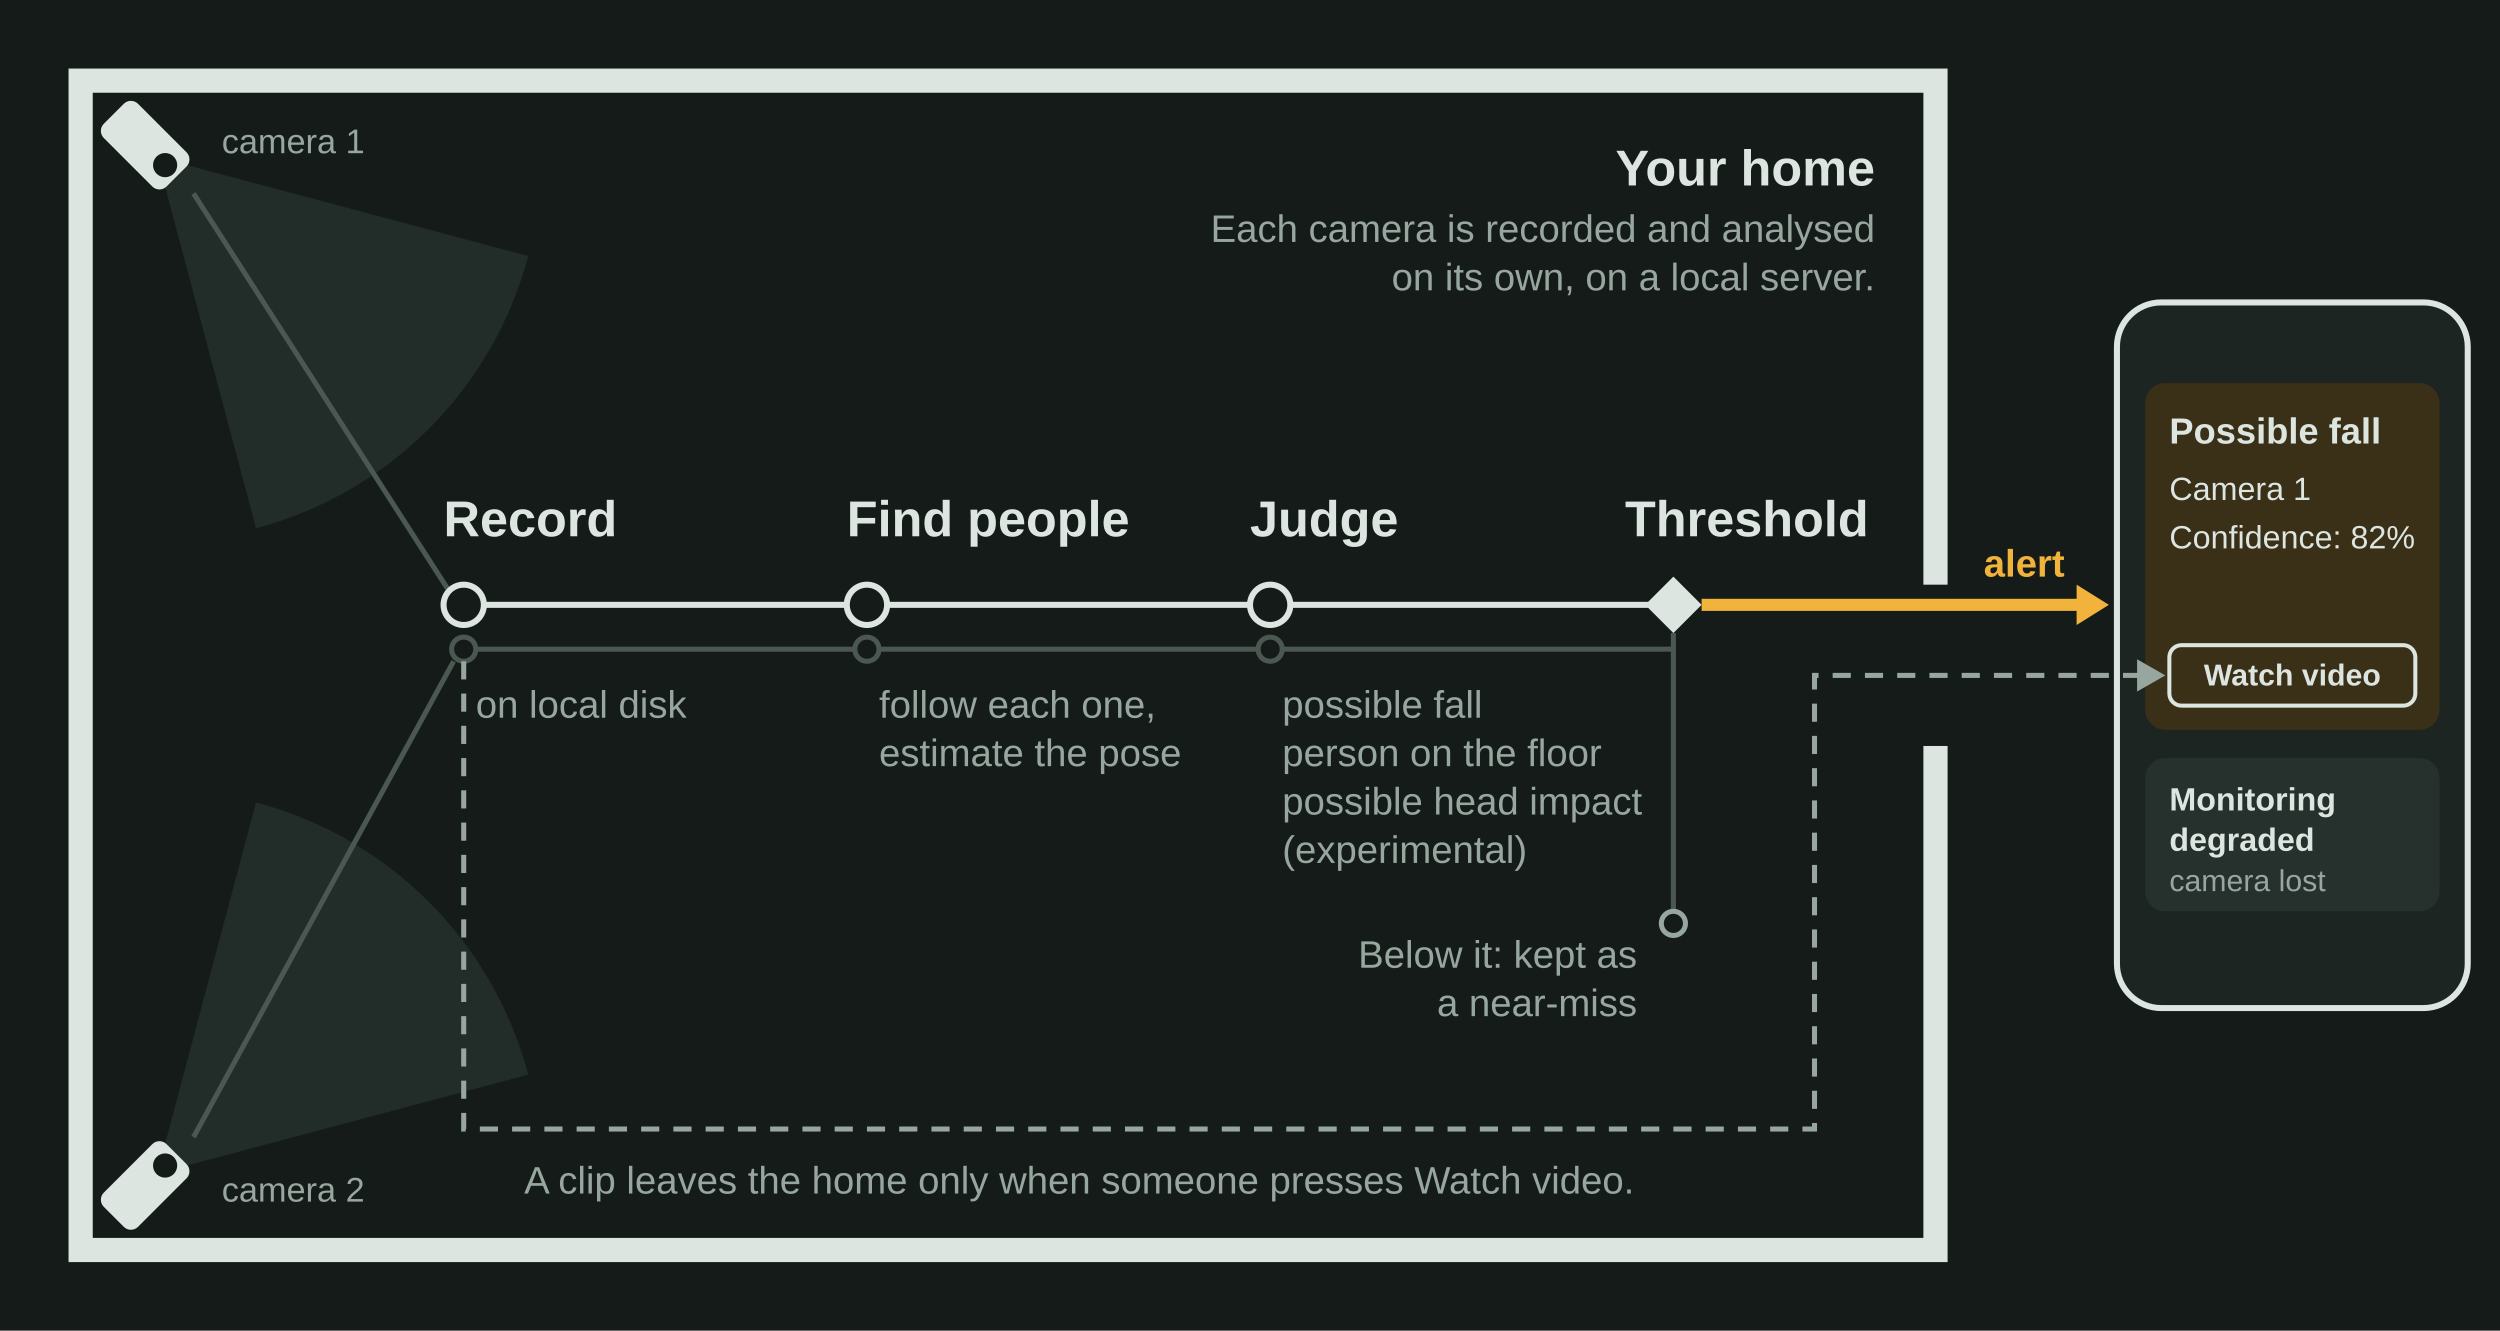
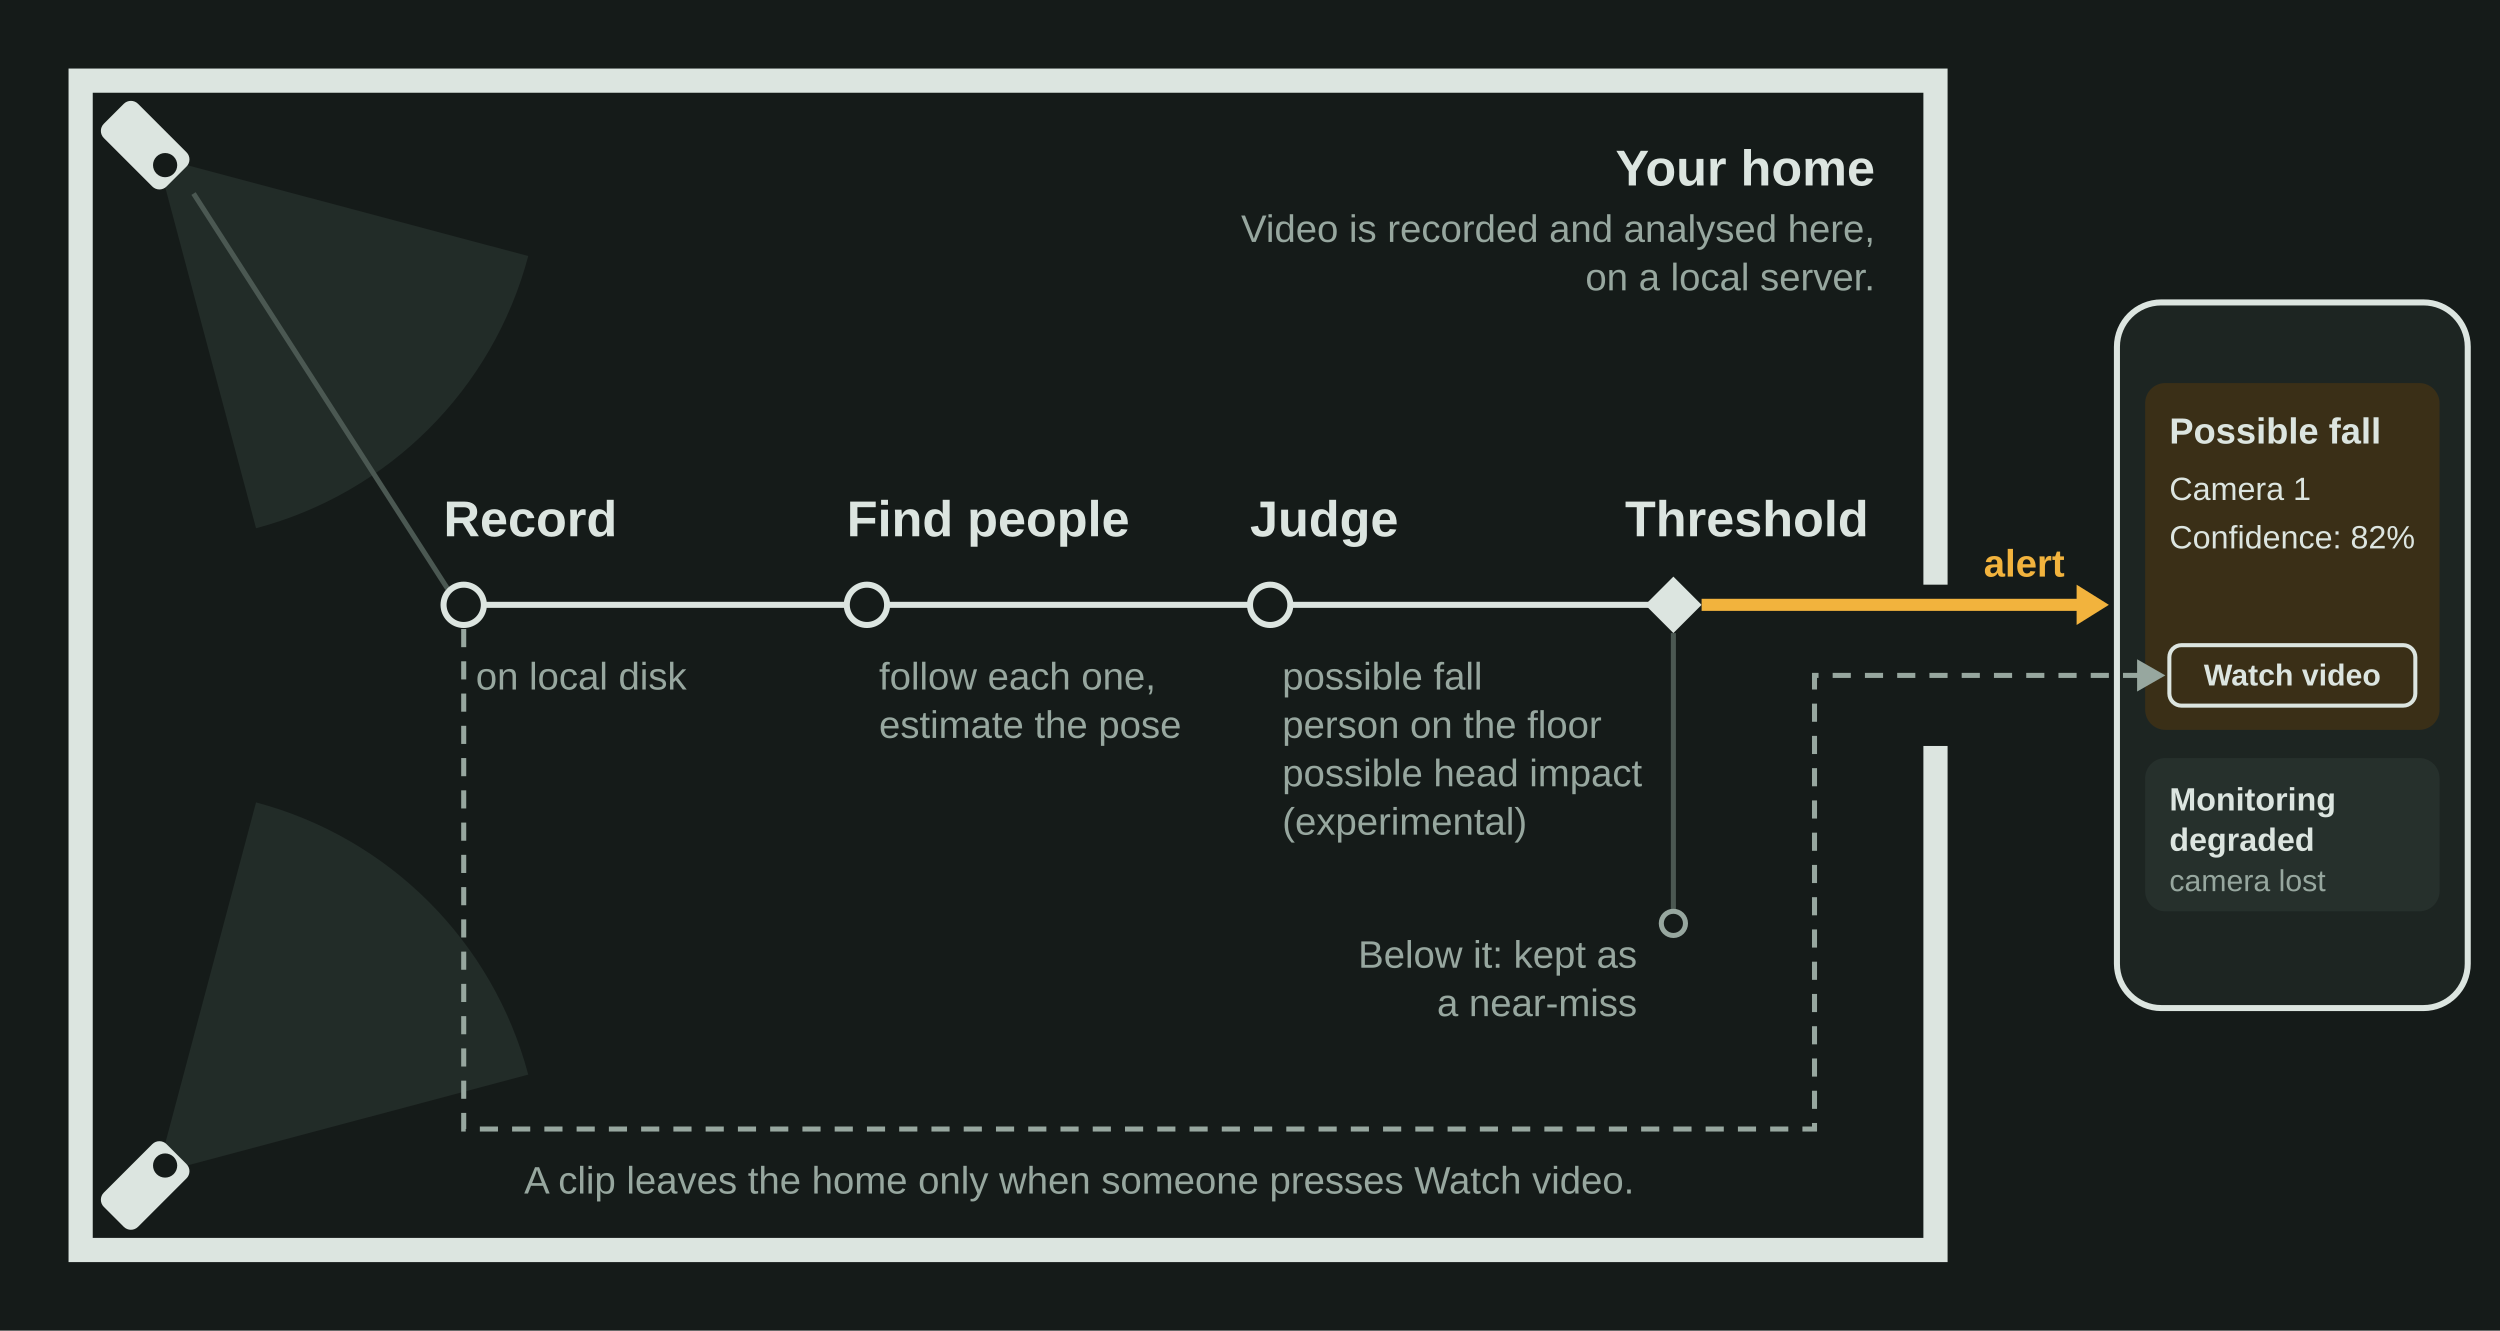
<svg xmlns="http://www.w3.org/2000/svg" viewBox="0 0 1240 660" width="1240" height="660" font-family="'Atkinson Hyperlegible', 'Segoe UI', 'Helvetica Neue', Arial, sans-serif" role="img" aria-labelledby="title desc">
  <rect width="1240" height="660" fill="#151B19" />
  <path d="M 78 78 L 262 127 A 190 190 0 0 1 127 262 Z" fill="#222C28" />
  <path d="M 78 582 L 127 398 A 190 190 0 0 1 262 533 Z" fill="#222C28" />
  <path d="M 960 290 V 40 H 40 V 620 H 960 V 370" fill="none" stroke="#DCE5E0" stroke-width="12" stroke-linejoin="miter" />
  <g transform="translate(72 72) rotate(45)">
    <rect x="-22" y="-12" width="44" height="24" rx="5" fill="#DCE5E0" />
    <circle cx="14" cy="0" r="6" fill="#151B19" />
  </g>
  <g transform="translate(72 588) rotate(-45)">
    <rect x="-22" y="-12" width="44" height="24" rx="5" fill="#DCE5E0" />
    <circle cx="14" cy="0" r="6" fill="#151B19" />
  </g>
  <text x="930" y="92" font-size="25" font-weight="700" fill="#DCE5E0" text-anchor="end">Your home</text>
-   <text x="930" y="120" font-size="19" font-weight="400" fill="#97A79F" text-anchor="end">Each camera is recorded and analysed</text>
-   <text x="930" y="144" font-size="19" font-weight="400" fill="#97A79F" text-anchor="end">on its own, on a local server.</text>
-   <text x="110" y="76" font-size="17" font-weight="400" fill="#97A79F" text-anchor="start">camera 1</text>
-   <text x="110" y="596" font-size="17" font-weight="400" fill="#97A79F" text-anchor="start">camera 2</text>
-   <path d="M 96 96 L 222 292 M 96 564 L 225 328" fill="none" stroke="#4B5852" stroke-width="2.5" />
-   <line x1="230" y1="322" x2="830" y2="322" stroke="#4B5852" stroke-width="2.5" />
+   <text x="930" y="120" font-size="19" font-weight="400" fill="#97A79F" text-anchor="end">Video is recorded and analysed here,</text>
+   <text x="930" y="144" font-size="19" font-weight="400" fill="#97A79F" text-anchor="end">on a local server.</text>
+   <path d="M 96 96 L 222 292" fill="none" stroke="#4B5852" stroke-width="2.5" />
  <line x1="230" y1="300" x2="818" y2="300" stroke="#DCE5E0" stroke-width="3" />
  <circle cx="230" cy="300" r="10" fill="#151B19" stroke="#DCE5E0" stroke-width="3" />
-   <circle cx="230" cy="322" r="6" fill="#151B19" stroke="#4B5852" stroke-width="2.5" />
  <text x="220" y="266" font-size="25" font-weight="700" fill="#DCE5E0" text-anchor="start">Record</text>
-   <text x="236" y="356" font-size="19" font-weight="400" fill="#97A79F" text-anchor="start">on local disk</text>
+   <text x="236" y="342" font-size="19" font-weight="400" fill="#97A79F" text-anchor="start">on local disk</text>
  <circle cx="430" cy="300" r="10" fill="#151B19" stroke="#DCE5E0" stroke-width="3" />
-   <circle cx="430" cy="322" r="6" fill="#151B19" stroke="#4B5852" stroke-width="2.5" />
  <text x="420" y="266" font-size="25" font-weight="700" fill="#DCE5E0" text-anchor="start">Find people</text>
-   <text x="436" y="356" font-size="19" font-weight="400" fill="#97A79F" text-anchor="start">follow each one,</text>
-   <text x="436" y="380" font-size="19" font-weight="400" fill="#97A79F" text-anchor="start">estimate the pose</text>
+   <text x="436" y="342" font-size="19" font-weight="400" fill="#97A79F" text-anchor="start">follow each one,</text>
+   <text x="436" y="366" font-size="19" font-weight="400" fill="#97A79F" text-anchor="start">estimate the pose</text>
  <circle cx="630" cy="300" r="10" fill="#151B19" stroke="#DCE5E0" stroke-width="3" />
-   <circle cx="630" cy="322" r="6" fill="#151B19" stroke="#4B5852" stroke-width="2.5" />
  <text x="620" y="266" font-size="25" font-weight="700" fill="#DCE5E0" text-anchor="start">Judge</text>
-   <text x="636" y="356" font-size="19" font-weight="400" fill="#97A79F" text-anchor="start">possible fall</text>
-   <text x="636" y="380" font-size="19" font-weight="400" fill="#97A79F" text-anchor="start">person on the floor</text>
-   <text x="636" y="404" font-size="19" font-weight="400" fill="#97A79F" text-anchor="start">possible head impact</text>
-   <text x="636" y="428" font-size="19" font-weight="400" fill="#97A79F" text-anchor="start">(experimental)</text>
+   <text x="636" y="342" font-size="19" font-weight="400" fill="#97A79F" text-anchor="start">possible fall</text>
+   <text x="636" y="366" font-size="19" font-weight="400" fill="#97A79F" text-anchor="start">person on the floor</text>
+   <text x="636" y="390" font-size="19" font-weight="400" fill="#97A79F" text-anchor="start">possible head impact</text>
+   <text x="636" y="414" font-size="19" font-weight="400" fill="#97A79F" text-anchor="start">(experimental)</text>
  <path d="M 830 286 L 844 300 L 830 314 L 816 300 Z" fill="#DCE5E0" />
  <text x="806" y="266" font-size="25" font-weight="700" fill="#DCE5E0" text-anchor="start">Threshold</text>
  <line x1="830" y1="314" x2="830" y2="452" stroke="#4B5852" stroke-width="2.5" />
  <circle cx="830" cy="458" r="6" fill="none" stroke="#97A79F" stroke-width="2.5" />
  <text x="812" y="480" font-size="19" font-weight="400" fill="#97A79F" text-anchor="end">Below it: kept as</text>
  <text x="812" y="504" font-size="19" font-weight="400" fill="#97A79F" text-anchor="end">a near-miss</text>
  <line x1="844" y1="300" x2="1034" y2="300" stroke="#F2B33D" stroke-width="6" />
  <path d="M 1046 300 L 1030 290 L 1030 310 Z" fill="#F2B33D" />
  <text x="1004" y="286" font-size="19" font-weight="700" fill="#F2B33D" text-anchor="middle">alert</text>
  <rect x="1050" y="150" width="174" height="350" rx="22" fill="#1D2522" stroke="#DCE5E0" stroke-width="3" />
  <rect x="1064" y="190" width="146" height="172" rx="10" fill="#3A2F17" />
  <text x="1076" y="220" font-size="18" font-weight="700" fill="#DCE5E0" text-anchor="start">Possible fall</text>
  <text x="1076" y="248" font-size="16" font-weight="400" fill="#DCE5E0" text-anchor="start">Camera 1</text>
  <text x="1076" y="272" font-size="16" font-weight="400" fill="#DCE5E0" text-anchor="start">Confidence: 82%</text>
  <rect x="1076" y="320" width="122" height="30" rx="6" fill="none" stroke="#DCE5E0" stroke-width="2" />
  <text x="1137" y="340" font-size="15" font-weight="700" fill="#DCE5E0" text-anchor="middle">Watch video</text>
  <rect x="1064" y="376" width="146" height="76" rx="10" fill="#26302C" />
  <text x="1076" y="402" font-size="16" font-weight="700" fill="#DCE5E0" text-anchor="start">Monitoring</text>
  <text x="1076" y="422" font-size="16" font-weight="700" fill="#DCE5E0" text-anchor="start">degraded</text>
  <text x="1076" y="442" font-size="15" font-weight="400" fill="#97A79F" text-anchor="start">camera lost</text>
-   <path d="M 230 328 V 560 H 900 V 335 H 1062" fill="none" stroke="#97A79F" stroke-width="2.5" stroke-dasharray="9 7" />
+   <path d="M 230 312 V 560 H 900 V 335 H 1062" fill="none" stroke="#97A79F" stroke-width="2.5" stroke-dasharray="9 7" />
  <path d="M 1074 335 L 1060 327 L 1060 343 Z" fill="#97A79F" />
  <text x="260" y="592" font-size="19" font-weight="400" fill="#97A79F" text-anchor="start">A clip leaves the home only when someone presses Watch video.</text>
</svg>
